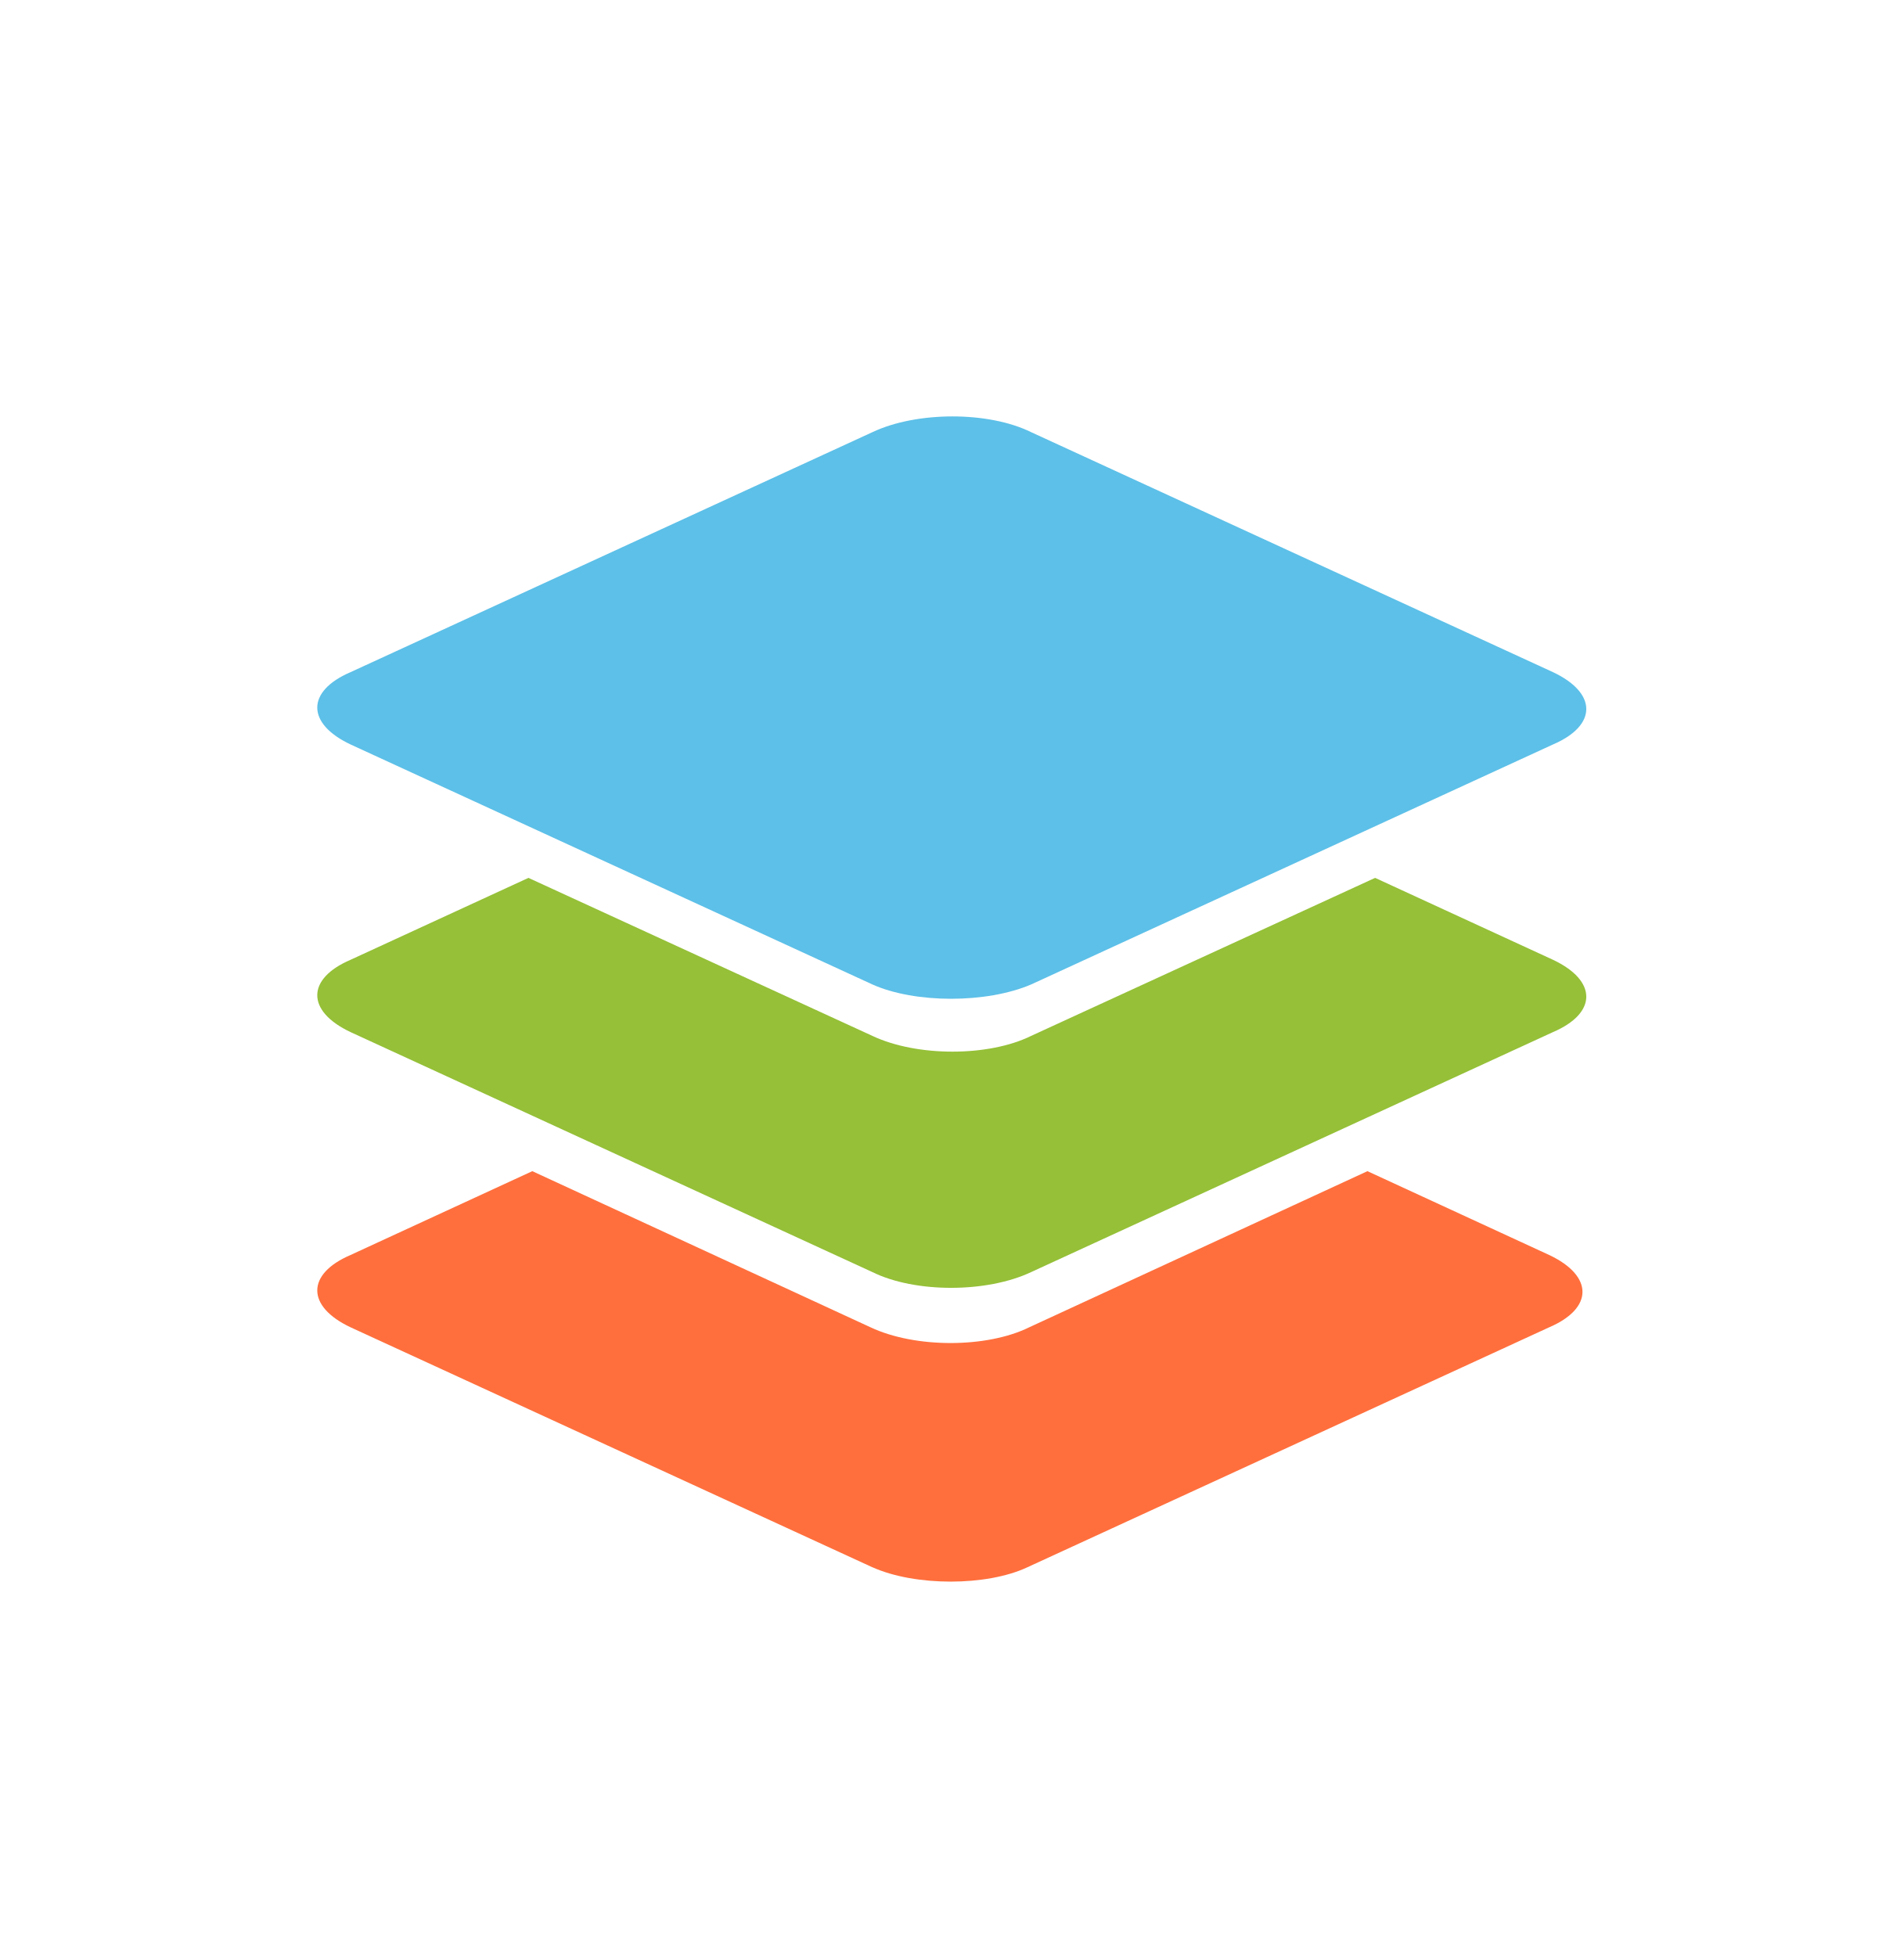
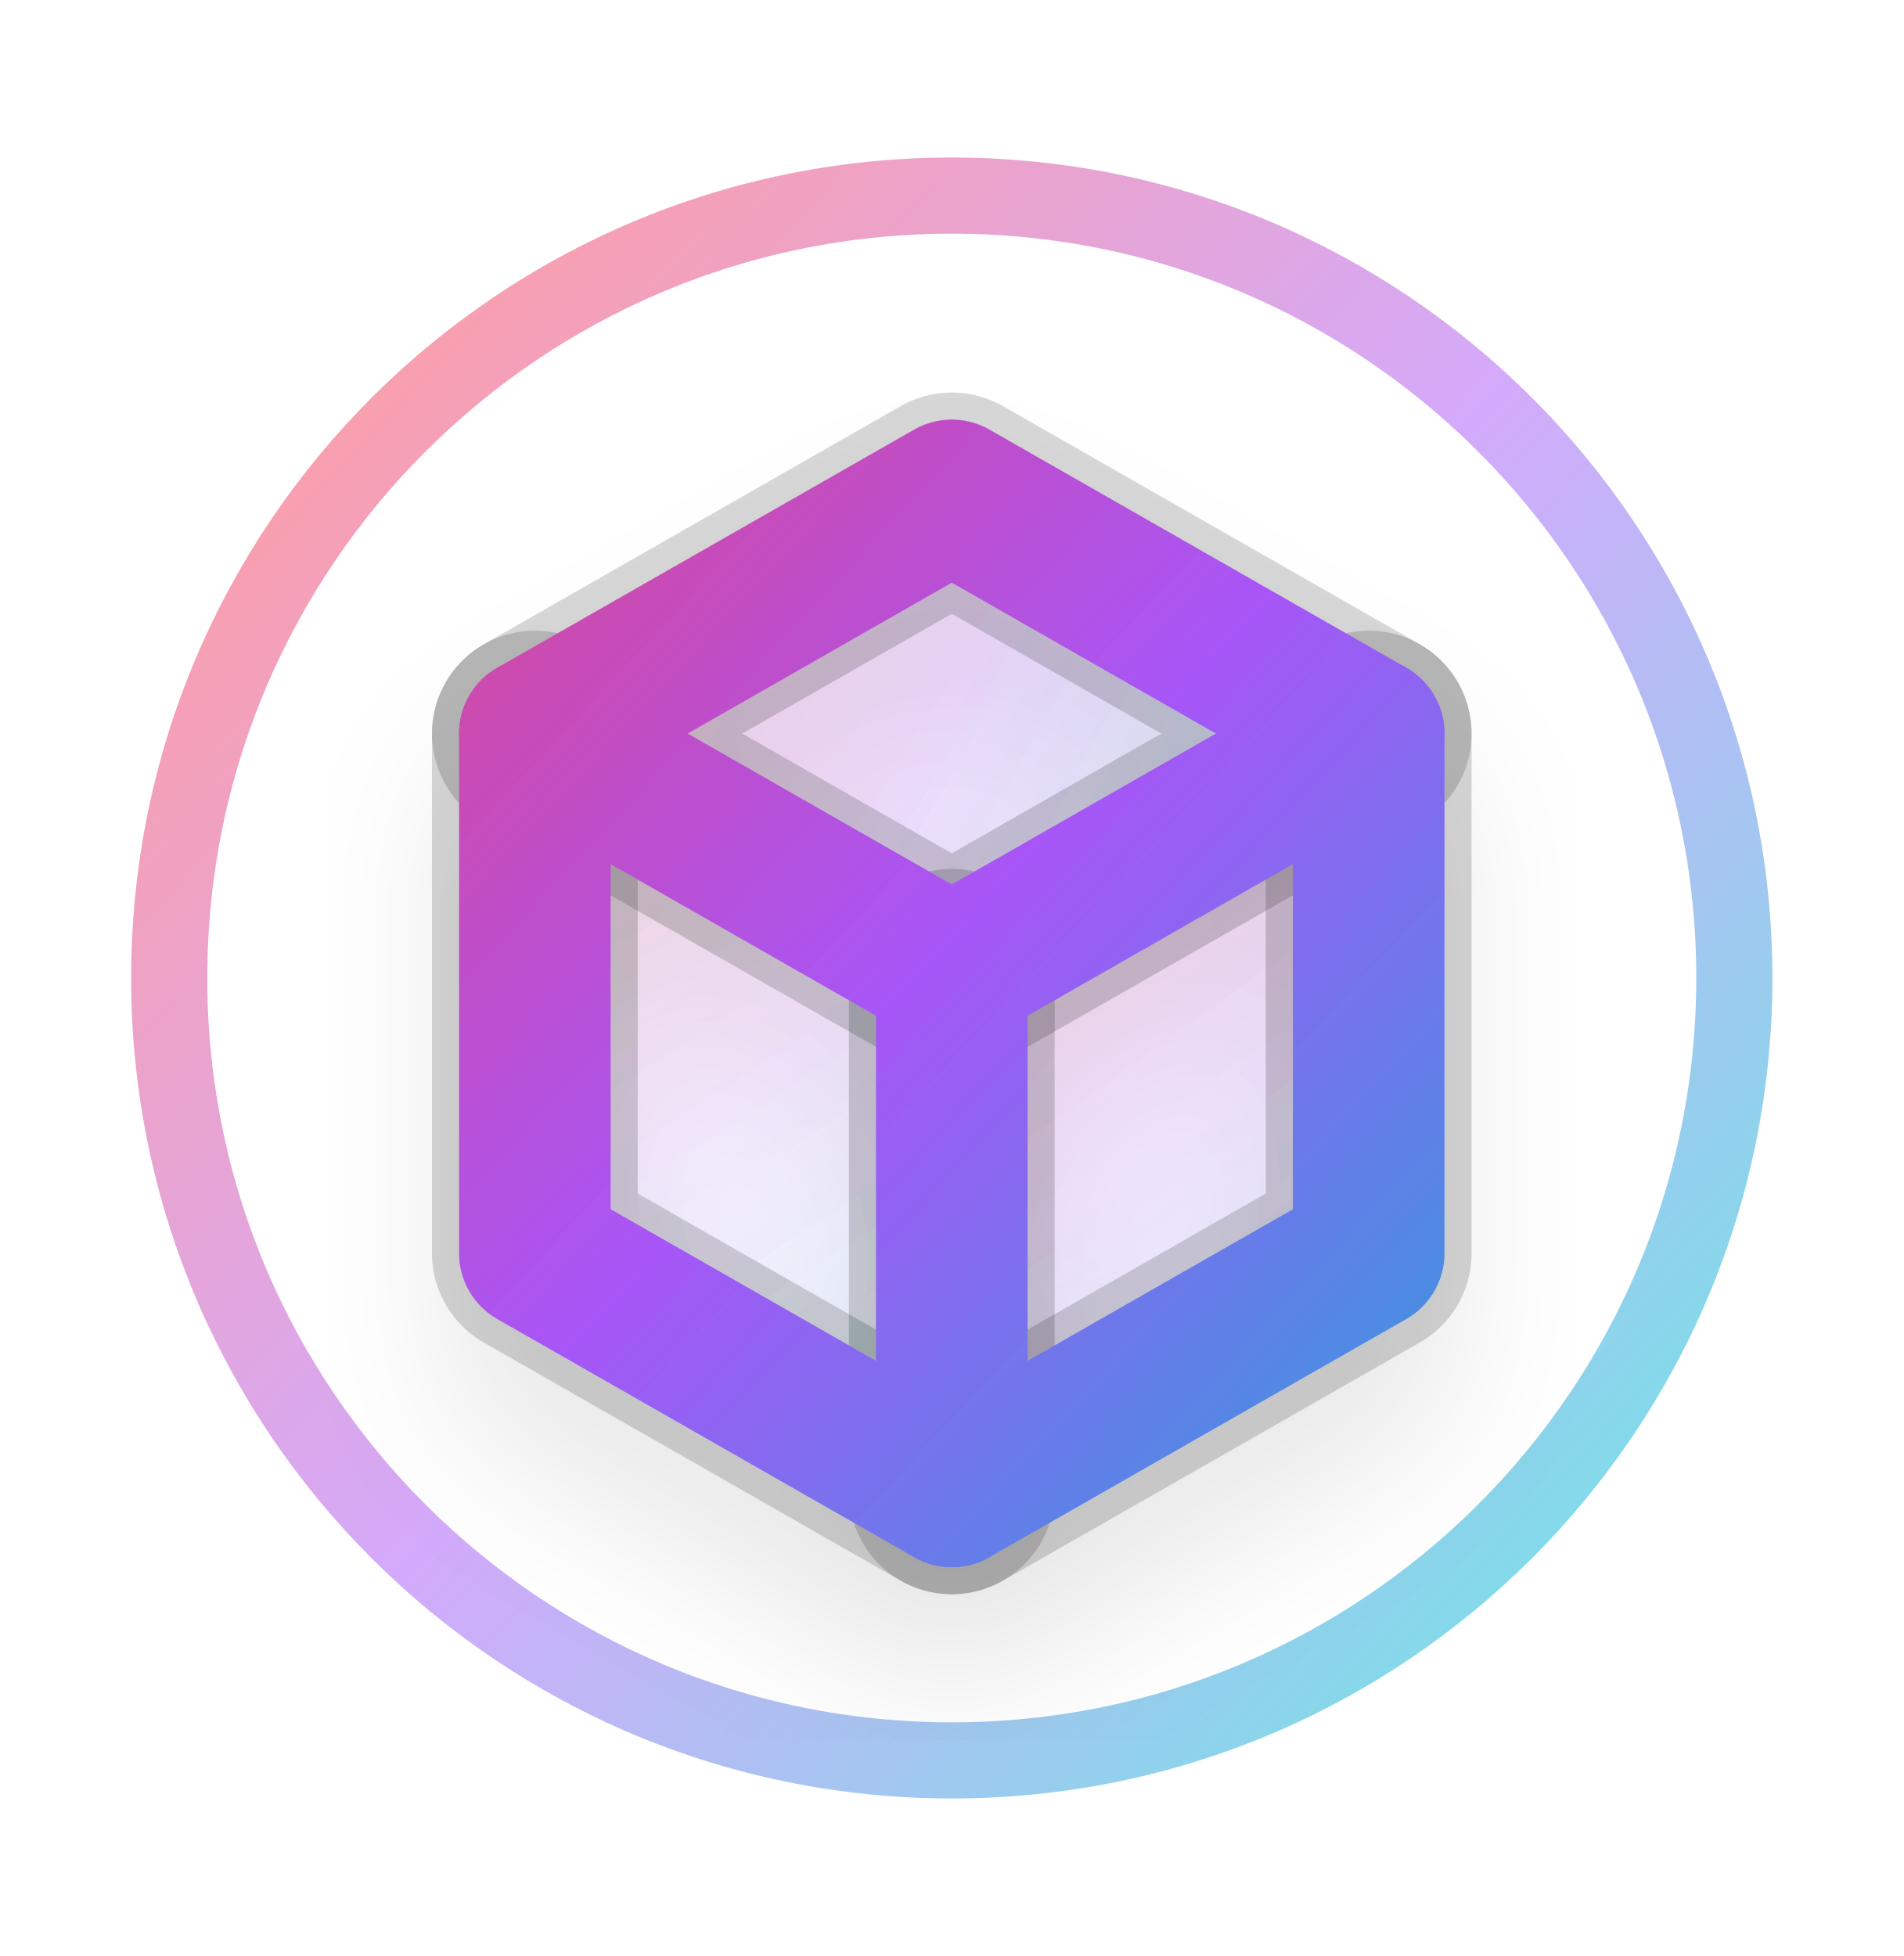
- <svg xmlns="http://www.w3.org/2000/svg" width="36" height="37" fill="none" fill-rule="evenodd">
-   <path d="M16.501 29.648l-9.87-4.54c-.841-.396-.841-1.009 0-1.369l3.436-1.585 6.398 2.954c.841.396 2.193.396 2.998 0l6.398-2.954 3.436 1.585c.841.396.841 1.009 0 1.369l-9.87 4.54c-.768.36-2.12.36-2.924 0z" fill="#ff6f3d" />
-   <path d="M16.501 24.064l-9.87-4.54c-.841-.396-.841-1.009 0-1.369l3.363-1.549 6.507 2.99c.841.396 2.193.396 2.998 0l6.507-2.99 3.363 1.549c.841.396.841 1.009 0 1.369l-9.87 4.54c-.841.396-2.193.396-2.998 0z" fill="#95c038" />
-   <path d="M16.501 18.623l-9.87-4.54c-.841-.396-.841-1.009 0-1.369l9.87-4.54c.841-.396 2.193-.396 2.998 0l9.87 4.54c.841.396.841 1.009 0 1.369l-9.87 4.54c-.841.36-2.193.36-2.998 0z" fill="#5dc0e8" />
+ <svg xmlns="http://www.w3.org/2000/svg" width="36" height="37" viewBox="0 0 36 37" fill="none" shape-rendering="geometricPrecision">
+   <defs>
+     <linearGradient id="gC" x1="8" y1="9" x2="37" y2="36" gradientUnits="userSpaceOnUse">
+       <stop offset="0" stop-color="#F43F5E" />
+       <stop offset="0.5" stop-color="#A855F7" />
+       <stop offset="1" stop-color="#06B6D4" />
+     </linearGradient>
+     <filter id="coreShadow" x="-25%" y="-25%" width="150%" height="150%">
+       <feDropShadow dx="0" dy="1.0" stdDeviation="0.9" flood-color="#000" flood-opacity="0.18" />
+       <feDropShadow dx="0" dy="2.0" stdDeviation="1.4" flood-color="#000" flood-opacity="0.10" />
+     </filter>
+     <linearGradient id="topFill" x1="14" y1="14" x2="31" y2="24" gradientUnits="userSpaceOnUse">
+       <stop offset="0" stop-color="#F43F5E" stop-opacity="0.22" />
+       <stop offset="0.5" stop-color="#A855F7" stop-opacity="0.18" />
+       <stop offset="1" stop-color="#06B6D4" stop-opacity="0.14" />
+     </linearGradient>
+     <linearGradient id="leftFill" x1="14" y1="19" x2="23" y2="33" gradientUnits="userSpaceOnUse">
+       <stop offset="0" stop-color="#F43F5E" stop-opacity="0.14" />
+       <stop offset="0.5" stop-color="#A855F7" stop-opacity="0.11" />
+       <stop offset="1" stop-color="#06B6D4" stop-opacity="0.09" />
+     </linearGradient>
+     <linearGradient id="rightFill" x1="22" y1="19" x2="32" y2="33" gradientUnits="userSpaceOnUse">
+       <stop offset="0" stop-color="#F43F5E" stop-opacity="0.18" />
+       <stop offset="0.5" stop-color="#A855F7" stop-opacity="0.15" />
+       <stop offset="1" stop-color="#06B6D4" stop-opacity="0.12" />
+     </linearGradient>
+   </defs>
+   <g transform="translate(0 0.5) scale(0.8)">
+     <circle cx="22.5" cy="22.5" r="18.5" fill="none" stroke="url(#gC)" stroke-width="1.8" stroke-linecap="round" opacity="0.5" />
+     <g filter="url(#coreShadow)" transform="translate(0 -1.3) translate(22.5 22.5) scale(1.28) translate(-22.5 -22.5)">
+       <path d="M22.5 14.6L30.2 19.0L22.5 23.4L14.8 19.0Z" fill="url(#topFill)" />
+       <path d="M14.8 19.0V28.6L22.5 33.0V23.4L14.8 19.0Z" fill="url(#leftFill)" />
+       <path d="M30.2 19.0V28.6L22.5 33.0V23.4L30.2 19.0Z" fill="url(#rightFill)" />
+       <g fill="none" stroke="#000" stroke-opacity="0.16" stroke-width="3.8" stroke-linecap="round" stroke-linejoin="round">
+         <path d="M22.5 14.6L30.2 19.0L22.5 23.4L14.8 19.0Z" />
+         <path d="M14.8 19.0V28.6L22.5 33.0L30.2 28.6V19.0" />
+         <path d="M22.5 23.4V33.0" />
+       </g>
+       <g fill="none" stroke="url(#gC)" stroke-width="2.8" stroke-linecap="round" stroke-linejoin="round">
+         <path d="M22.5 14.6L30.2 19.0L22.5 23.4L14.8 19.0Z" />
+         <path d="M14.8 19.0V28.6L22.5 33.0L30.2 28.6V19.0" />
+         <path d="M22.5 23.4V33.0" />
+       </g>
+     </g>
+   </g>
</svg>
